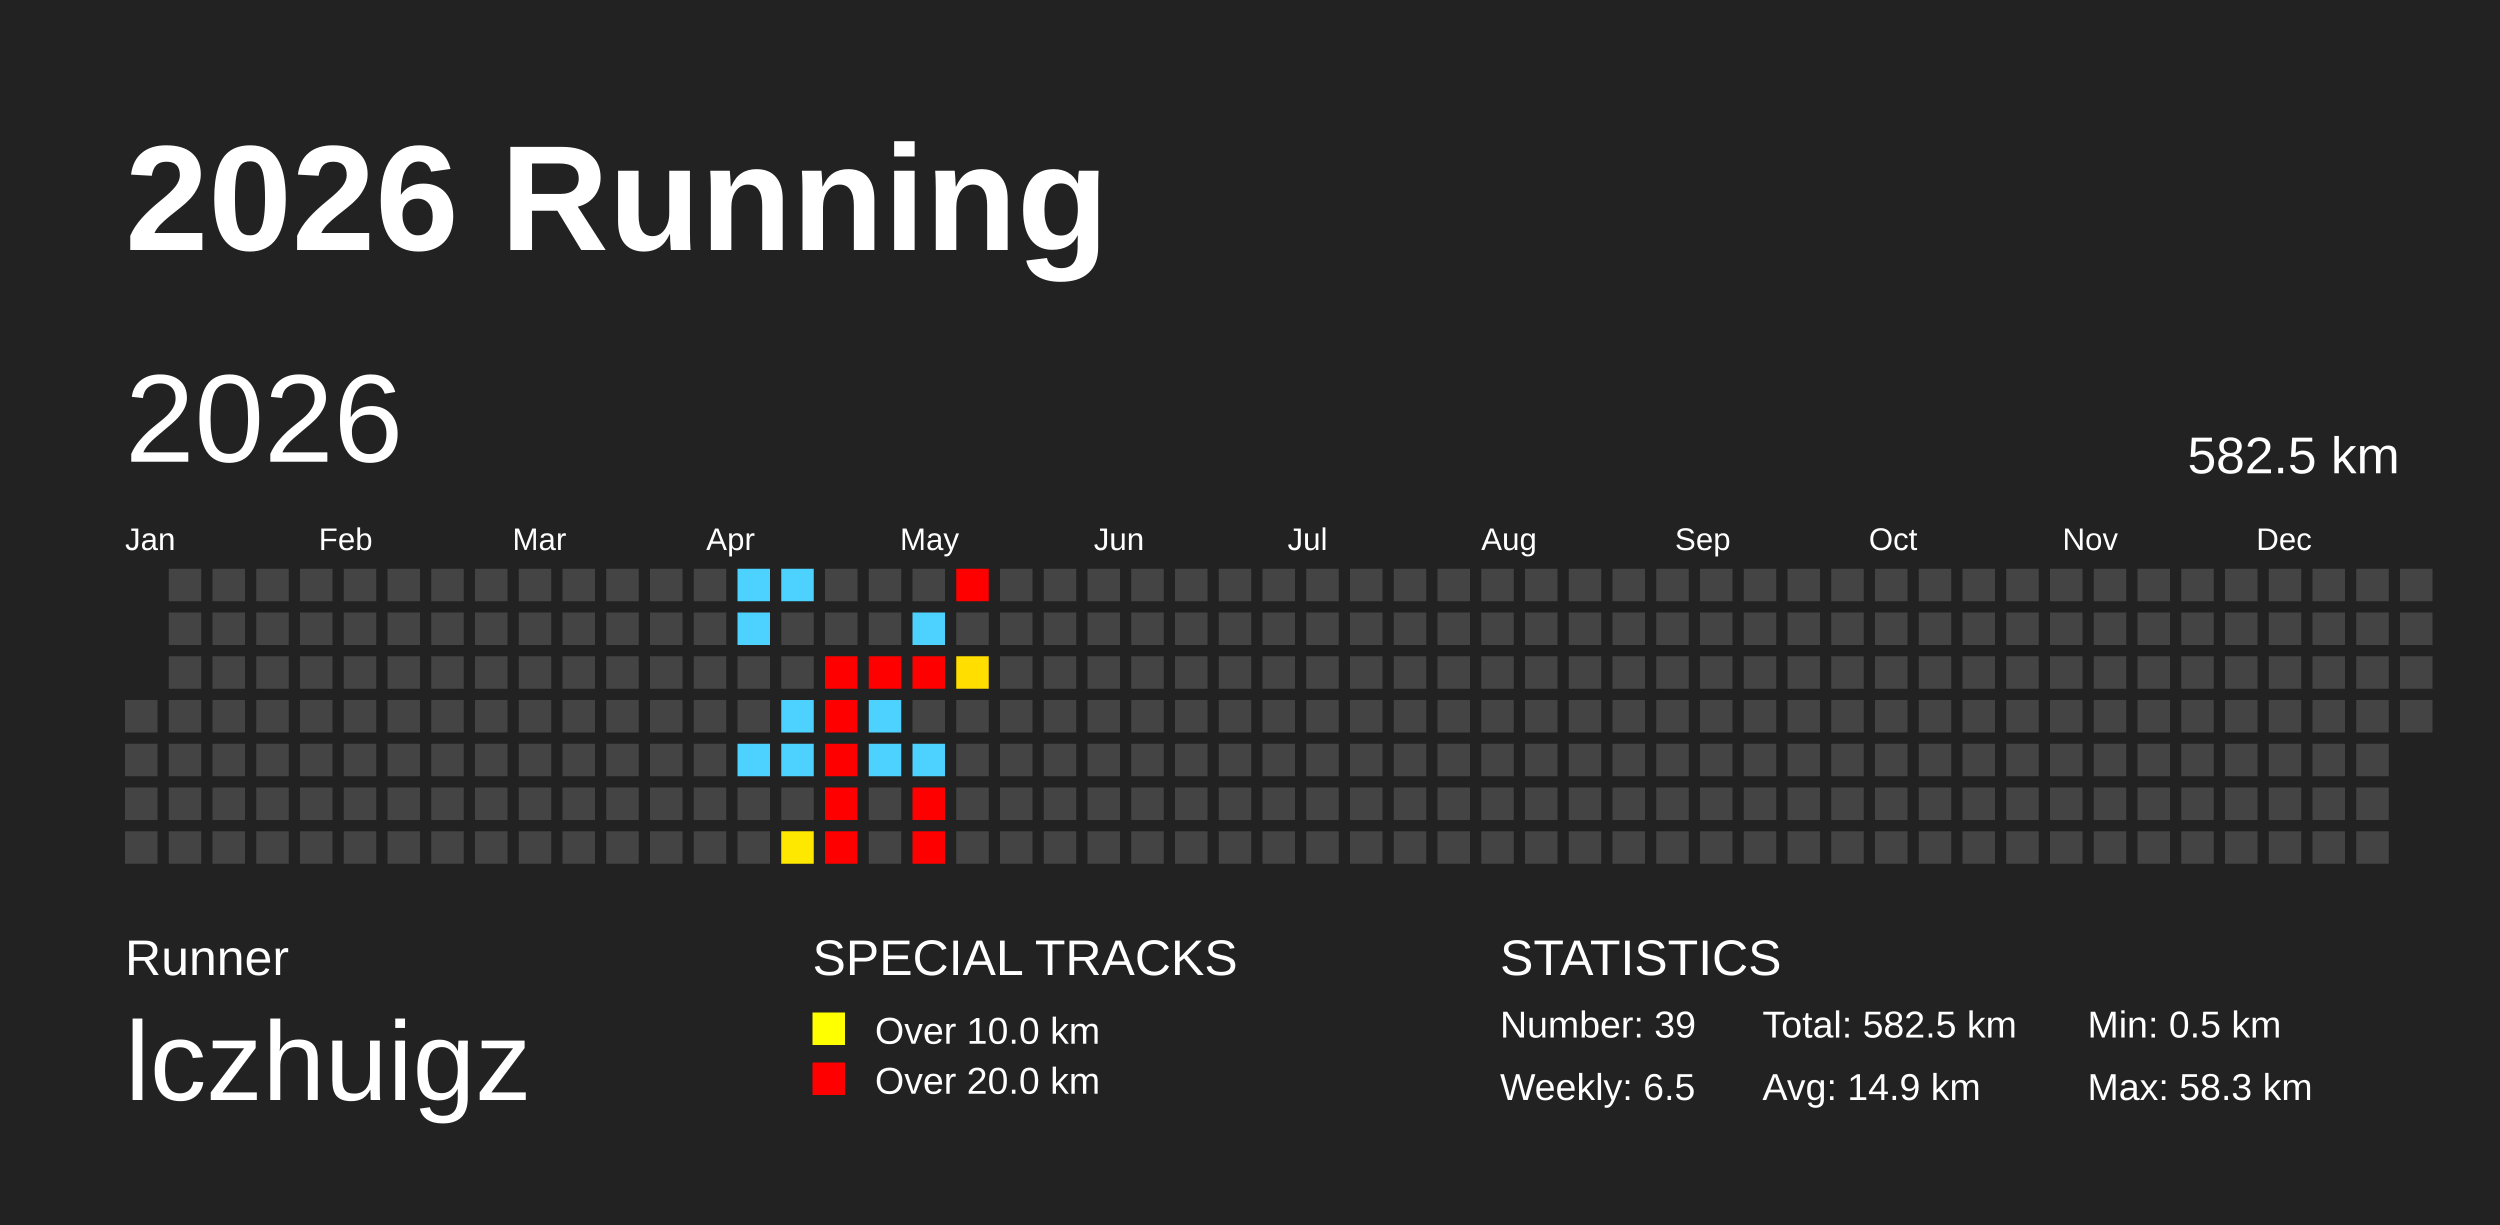
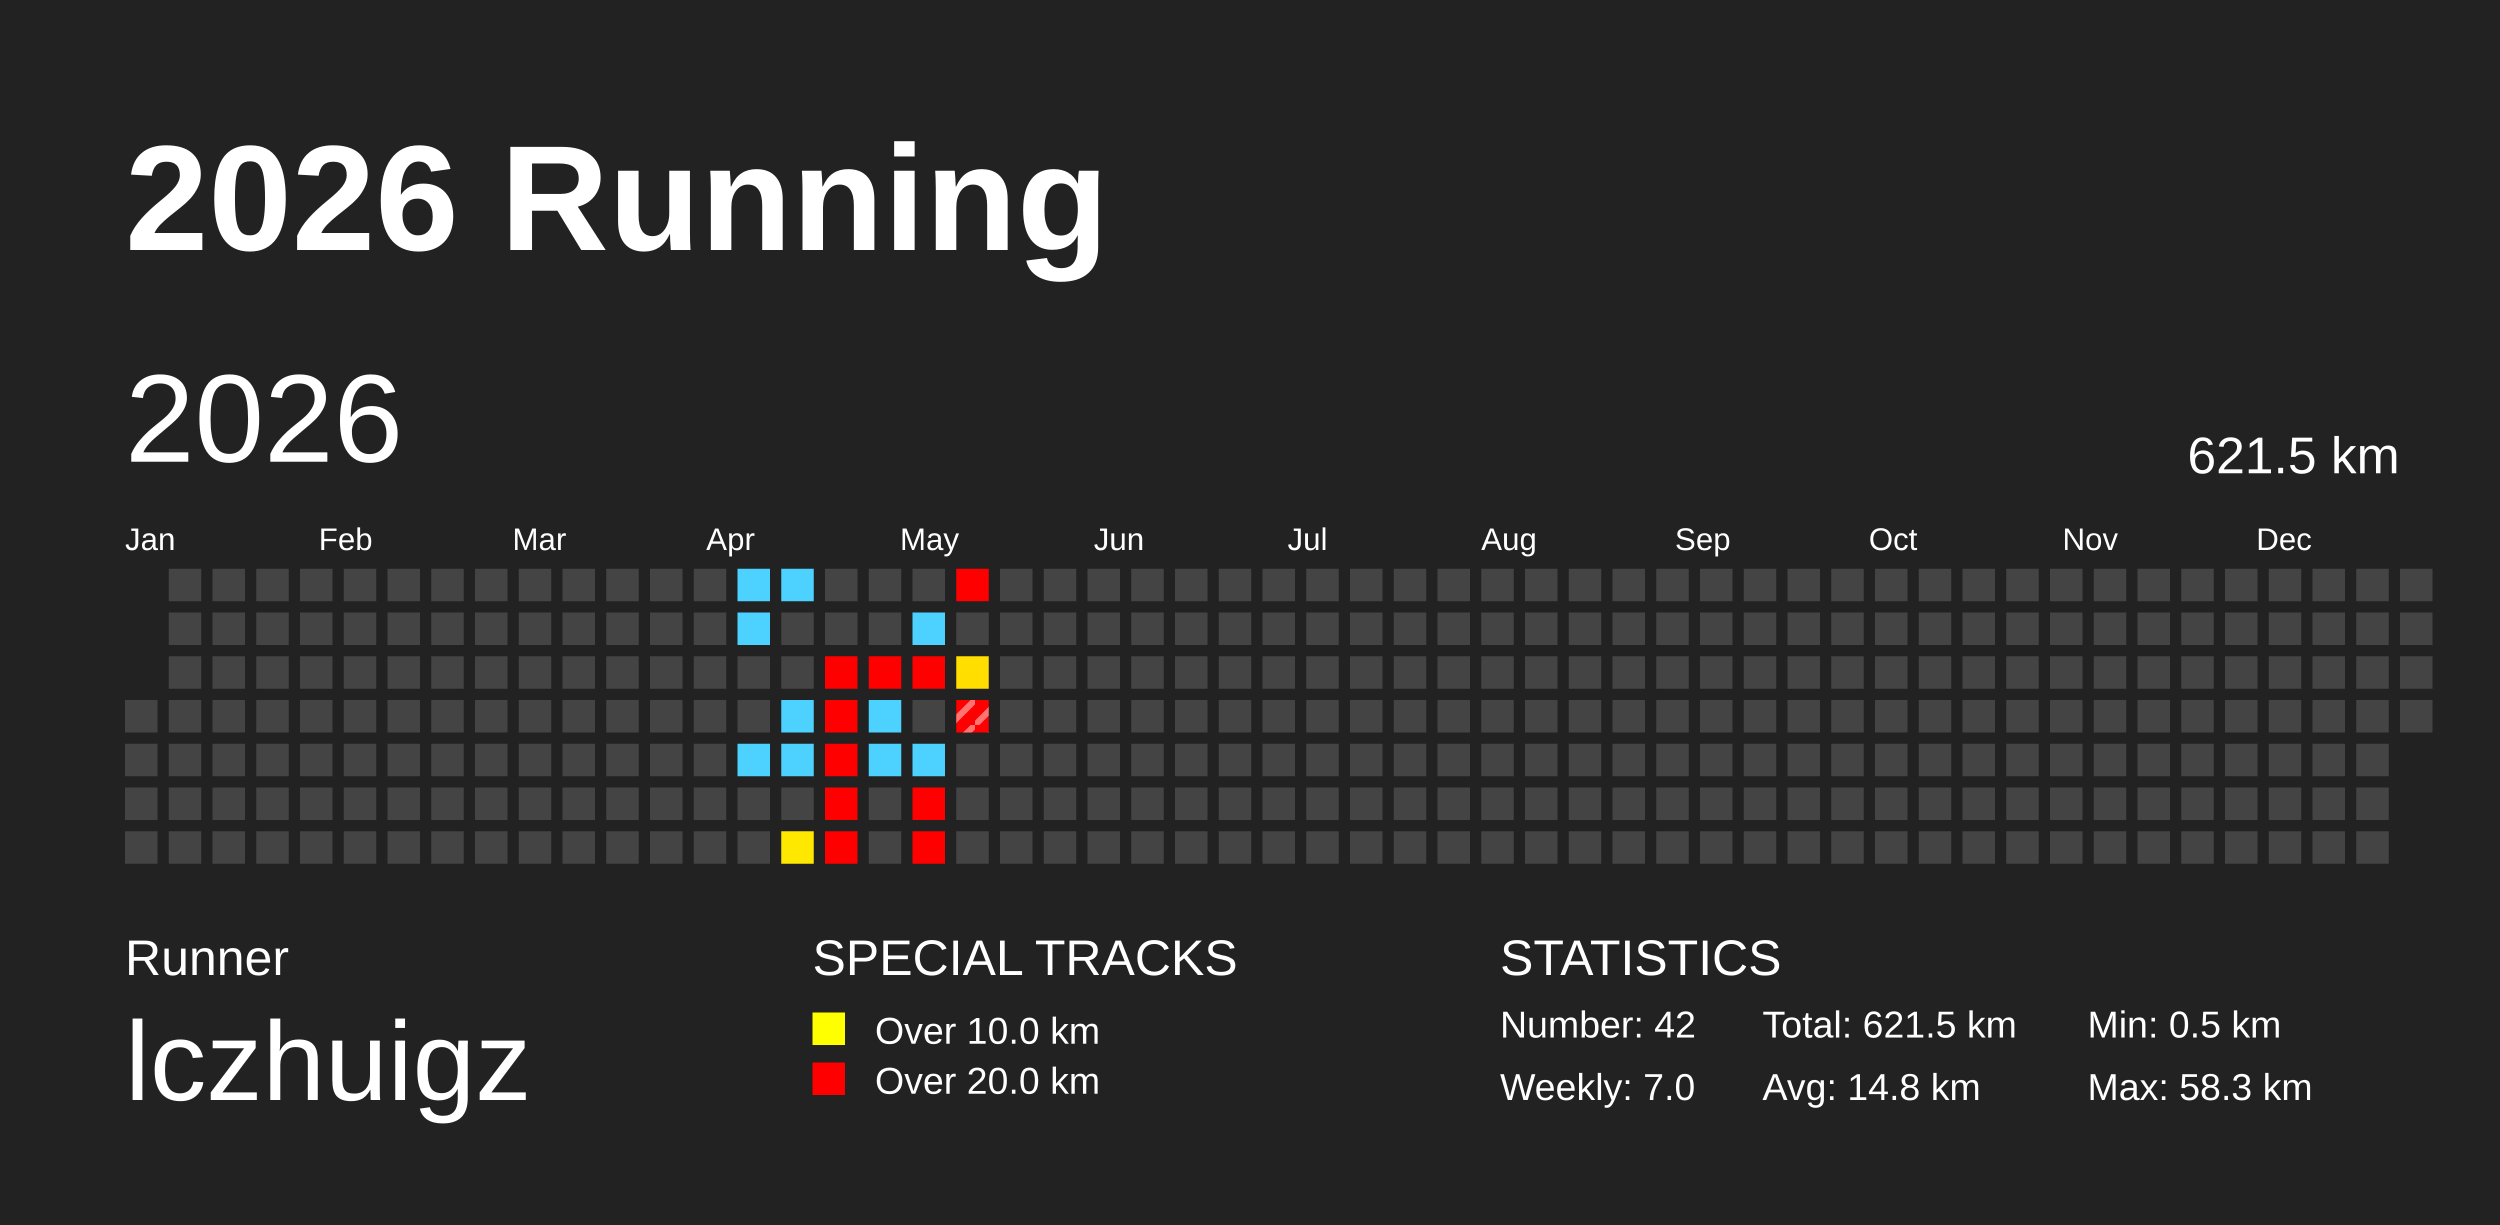
<svg xmlns="http://www.w3.org/2000/svg" baseProfile="full" height="98mm" version="1.1" viewBox="0,0,200,98" width="200mm">
  <defs>
    <pattern height="2" id="indoor-stripe" patternUnits="userSpaceOnUse" width="2">
      <line stroke="white" stroke-opacity="0.45" stroke-width="0.5" x1="0" x2="2" y1="2" y2="0" />
    </pattern>
  </defs>
  <rect fill="#222222" height="98" width="200" x="0" y="0" />
  <text fill="#FFFFFF" style="font-size:12px; font-family:Arial; font-weight:bold;" x="10" y="20">2026 Running</text>
  <text fill="#FFFFFF" style="font-size:4px; font-family:Arial" x="10" y="78">Runner</text>
  <text fill="#FFFFFF" style="font-size:9px; font-family:Arial" x="10" y="88">lczhuigz</text>
  <text fill="#FFFFFF" style="font-size:4px; font-family:Arial" x="65" y="78">SPECIAL TRACKS</text>
  <rect fill="yellow" height="2.6" width="2.6" x="65" y="81" />
  <text fill="#FFFFFF" style="font-size:3px; font-family:Arial" x="70" y="83.5">Over 10.0 km</text>
  <rect fill="red" height="2.6" width="2.6" x="65" y="85" />
  <text fill="#FFFFFF" style="font-size:3px; font-family:Arial" x="70" y="87.5">Over 20.0 km</text>
  <text fill="#FFFFFF" style="font-size:4px; font-family:Arial" x="120" y="78">STATISTICS</text>
-   <text fill="#FFFFFF" style="font-size:3px; font-family:Arial" x="120" y="83">Number: 39</text>
-   <text fill="#FFFFFF" style="font-size:3px; font-family:Arial" x="120" y="88">Weekly: 6.5</text>
-   <text fill="#FFFFFF" style="font-size:3px; font-family:Arial" x="141" y="83">Total: 582.5 km</text>
-   <text fill="#FFFFFF" style="font-size:3px; font-family:Arial" x="141" y="88">Avg: 14.9 km</text>
+   <text fill="#FFFFFF" style="font-size:3px; font-family:Arial" x="120" y="83">Number: 42</text>
+   <text fill="#FFFFFF" style="font-size:3px; font-family:Arial" x="120" y="88">Weekly: 7.0</text>
+   <text fill="#FFFFFF" style="font-size:3px; font-family:Arial" x="141" y="83">Total: 621.5 km</text>
+   <text fill="#FFFFFF" style="font-size:3px; font-family:Arial" x="141" y="88">Avg: 14.8 km</text>
  <text fill="#FFFFFF" style="font-size:3px; font-family:Arial" x="167" y="83">Min: 0.5 km</text>
  <text fill="#FFFFFF" style="font-size:3px; font-family:Arial" x="167" y="88">Max: 58.3 km</text>
  <text dominant-baseline="hanging" fill="#FFFFFF" style="font-size:10.0px; font-family:Arial;" x="10" y="30">2026</text>
-   <text dominant-baseline="hanging" fill="#FFFFFF" style="font-size:4.125px; font-family:Arial;" x="175" y="35">582.5 km</text>
+   <text dominant-baseline="hanging" fill="#FFFFFF" style="font-size:4.125px; font-family:Arial;" x="175" y="35">621.5 km</text>
  <text fill="#FFFFFF" style="font-size:2.5px; font-family:Arial" x="10.0" y="44">Jan</text>
  <text fill="#FFFFFF" style="font-size:2.5px; font-family:Arial" x="25.5" y="44">Feb</text>
  <text fill="#FFFFFF" style="font-size:2.5px; font-family:Arial" x="41.0" y="44">Mar</text>
  <text fill="#FFFFFF" style="font-size:2.5px; font-family:Arial" x="56.5" y="44">Apr</text>
  <text fill="#FFFFFF" style="font-size:2.5px; font-family:Arial" x="72.0" y="44">May</text>
  <text fill="#FFFFFF" style="font-size:2.5px; font-family:Arial" x="87.5" y="44">Jun</text>
  <text fill="#FFFFFF" style="font-size:2.5px; font-family:Arial" x="103.0" y="44">Jul</text>
  <text fill="#FFFFFF" style="font-size:2.5px; font-family:Arial" x="118.5" y="44">Aug</text>
  <text fill="#FFFFFF" style="font-size:2.5px; font-family:Arial" x="134.0" y="44">Sep</text>
  <text fill="#FFFFFF" style="font-size:2.5px; font-family:Arial" x="149.5" y="44">Oct</text>
  <text fill="#FFFFFF" style="font-size:2.5px; font-family:Arial" x="165.0" y="44">Nov</text>
  <text fill="#FFFFFF" style="font-size:2.5px; font-family:Arial" x="180.5" y="44">Dec</text>
  <rect fill="#444444" height="2.6" width="2.6" x="10.0" y="56.0" />
  <rect fill="#444444" height="2.6" width="2.6" x="10.0" y="59.5" />
  <rect fill="#444444" height="2.6" width="2.6" x="10.0" y="63.0" />
  <rect fill="#444444" height="2.6" width="2.6" x="10.0" y="66.5" />
  <rect fill="#444444" height="2.6" width="2.6" x="13.5" y="45.5" />
  <rect fill="#444444" height="2.6" width="2.6" x="13.5" y="49.0" />
  <rect fill="#444444" height="2.6" width="2.6" x="13.5" y="52.5" />
  <rect fill="#444444" height="2.6" width="2.6" x="13.5" y="56.0" />
  <rect fill="#444444" height="2.6" width="2.6" x="13.5" y="59.5" />
  <rect fill="#444444" height="2.6" width="2.6" x="13.5" y="63.0" />
  <rect fill="#444444" height="2.6" width="2.6" x="13.5" y="66.5" />
  <rect fill="#444444" height="2.6" width="2.6" x="17.0" y="45.5" />
  <rect fill="#444444" height="2.6" width="2.6" x="17.0" y="49.0" />
  <rect fill="#444444" height="2.6" width="2.6" x="17.0" y="52.5" />
  <rect fill="#444444" height="2.6" width="2.6" x="17.0" y="56.0" />
  <rect fill="#444444" height="2.6" width="2.6" x="17.0" y="59.5" />
  <rect fill="#444444" height="2.6" width="2.6" x="17.0" y="63.0" />
  <rect fill="#444444" height="2.6" width="2.6" x="17.0" y="66.5" />
  <rect fill="#444444" height="2.6" width="2.6" x="20.5" y="45.5" />
  <rect fill="#444444" height="2.6" width="2.6" x="20.5" y="49.0" />
  <rect fill="#444444" height="2.6" width="2.6" x="20.5" y="52.5" />
  <rect fill="#444444" height="2.6" width="2.6" x="20.5" y="56.0" />
  <rect fill="#444444" height="2.6" width="2.6" x="20.5" y="59.5" />
  <rect fill="#444444" height="2.6" width="2.6" x="20.5" y="63.0" />
  <rect fill="#444444" height="2.6" width="2.6" x="20.5" y="66.5" />
  <rect fill="#444444" height="2.6" width="2.6" x="24.0" y="45.5" />
  <rect fill="#444444" height="2.6" width="2.6" x="24.0" y="49.0" />
  <rect fill="#444444" height="2.6" width="2.6" x="24.0" y="52.5" />
  <rect fill="#444444" height="2.6" width="2.6" x="24.0" y="56.0" />
  <rect fill="#444444" height="2.6" width="2.6" x="24.0" y="59.5" />
  <rect fill="#444444" height="2.6" width="2.6" x="24.0" y="63.0" />
  <rect fill="#444444" height="2.6" width="2.6" x="24.0" y="66.5" />
  <rect fill="#444444" height="2.6" width="2.6" x="27.5" y="45.5" />
  <rect fill="#444444" height="2.6" width="2.6" x="27.5" y="49.0" />
  <rect fill="#444444" height="2.6" width="2.6" x="27.5" y="52.5" />
  <rect fill="#444444" height="2.6" width="2.6" x="27.5" y="56.0" />
  <rect fill="#444444" height="2.6" width="2.6" x="27.5" y="59.5" />
  <rect fill="#444444" height="2.6" width="2.6" x="27.5" y="63.0" />
  <rect fill="#444444" height="2.6" width="2.6" x="27.5" y="66.5" />
  <rect fill="#444444" height="2.6" width="2.6" x="31.0" y="45.5" />
  <rect fill="#444444" height="2.6" width="2.6" x="31.0" y="49.0" />
  <rect fill="#444444" height="2.6" width="2.6" x="31.0" y="52.5" />
  <rect fill="#444444" height="2.6" width="2.6" x="31.0" y="56.0" />
  <rect fill="#444444" height="2.6" width="2.6" x="31.0" y="59.5" />
  <rect fill="#444444" height="2.6" width="2.6" x="31.0" y="63.0" />
  <rect fill="#444444" height="2.6" width="2.6" x="31.0" y="66.5" />
  <rect fill="#444444" height="2.6" width="2.6" x="34.5" y="45.5" />
  <rect fill="#444444" height="2.6" width="2.6" x="34.5" y="49.0" />
  <rect fill="#444444" height="2.6" width="2.6" x="34.5" y="52.5" />
  <rect fill="#444444" height="2.6" width="2.6" x="34.5" y="56.0" />
  <rect fill="#444444" height="2.6" width="2.6" x="34.5" y="59.5" />
  <rect fill="#444444" height="2.6" width="2.6" x="34.5" y="63.0" />
  <rect fill="#444444" height="2.6" width="2.6" x="34.5" y="66.5" />
  <rect fill="#444444" height="2.6" width="2.6" x="38.0" y="45.5" />
  <rect fill="#444444" height="2.6" width="2.6" x="38.0" y="49.0" />
  <rect fill="#444444" height="2.6" width="2.6" x="38.0" y="52.5" />
  <rect fill="#444444" height="2.6" width="2.6" x="38.0" y="56.0" />
  <rect fill="#444444" height="2.6" width="2.6" x="38.0" y="59.5" />
  <rect fill="#444444" height="2.6" width="2.6" x="38.0" y="63.0" />
  <rect fill="#444444" height="2.6" width="2.6" x="38.0" y="66.5" />
  <rect fill="#444444" height="2.6" width="2.6" x="41.5" y="45.5" />
  <rect fill="#444444" height="2.6" width="2.6" x="41.5" y="49.0" />
  <rect fill="#444444" height="2.6" width="2.6" x="41.5" y="52.5" />
  <rect fill="#444444" height="2.6" width="2.6" x="41.5" y="56.0" />
  <rect fill="#444444" height="2.6" width="2.6" x="41.5" y="59.5" />
  <rect fill="#444444" height="2.6" width="2.6" x="41.5" y="63.0" />
  <rect fill="#444444" height="2.6" width="2.6" x="41.5" y="66.5" />
  <rect fill="#444444" height="2.6" width="2.6" x="45.0" y="45.5" />
  <rect fill="#444444" height="2.6" width="2.6" x="45.0" y="49.0" />
  <rect fill="#444444" height="2.6" width="2.6" x="45.0" y="52.5" />
  <rect fill="#444444" height="2.6" width="2.6" x="45.0" y="56.0" />
  <rect fill="#444444" height="2.6" width="2.6" x="45.0" y="59.5" />
  <rect fill="#444444" height="2.6" width="2.6" x="45.0" y="63.0" />
  <rect fill="#444444" height="2.6" width="2.6" x="45.0" y="66.5" />
  <rect fill="#444444" height="2.6" width="2.6" x="48.5" y="45.5" />
  <rect fill="#444444" height="2.6" width="2.6" x="48.5" y="49.0" />
  <rect fill="#444444" height="2.6" width="2.6" x="48.5" y="52.5" />
  <rect fill="#444444" height="2.6" width="2.6" x="48.5" y="56.0" />
  <rect fill="#444444" height="2.6" width="2.6" x="48.5" y="59.5" />
  <rect fill="#444444" height="2.6" width="2.6" x="48.5" y="63.0" />
  <rect fill="#444444" height="2.6" width="2.6" x="48.5" y="66.5" />
  <rect fill="#444444" height="2.6" width="2.6" x="52.0" y="45.5" />
  <rect fill="#444444" height="2.6" width="2.6" x="52.0" y="49.0" />
  <rect fill="#444444" height="2.6" width="2.6" x="52.0" y="52.5" />
  <rect fill="#444444" height="2.6" width="2.6" x="52.0" y="56.0" />
  <rect fill="#444444" height="2.6" width="2.6" x="52.0" y="59.5" />
  <rect fill="#444444" height="2.6" width="2.6" x="52.0" y="63.0" />
  <rect fill="#444444" height="2.6" width="2.6" x="52.0" y="66.5" />
  <rect fill="#444444" height="2.6" width="2.6" x="55.5" y="45.5" />
  <rect fill="#444444" height="2.6" width="2.6" x="55.5" y="49.0" />
  <rect fill="#444444" height="2.6" width="2.6" x="55.5" y="52.5" />
  <rect fill="#444444" height="2.6" width="2.6" x="55.5" y="56.0" />
  <rect fill="#444444" height="2.6" width="2.6" x="55.5" y="59.5" />
  <rect fill="#444444" height="2.6" width="2.6" x="55.5" y="63.0" />
  <rect fill="#444444" height="2.6" width="2.6" x="55.5" y="66.5" />
  <rect fill="#4dd2ff" height="2.6" width="2.6" x="59.0" y="45.5" />
  <rect fill="#4dd2ff" height="2.6" width="2.6" x="59.0" y="49.0" />
  <rect fill="#444444" height="2.6" width="2.6" x="59.0" y="52.5" />
  <rect fill="#444444" height="2.6" width="2.6" x="59.0" y="56.0" />
  <rect fill="#4dd2ff" height="2.6" width="2.6" x="59.0" y="59.5" />
  <rect fill="#444444" height="2.6" width="2.6" x="59.0" y="63.0" />
  <rect fill="#444444" height="2.6" width="2.6" x="59.0" y="66.5" />
  <rect fill="#4dd2ff" height="2.6" width="2.6" x="62.5" y="45.5" />
  <rect fill="#444444" height="2.6" width="2.6" x="62.5" y="49.0" />
  <rect fill="#444444" height="2.6" width="2.6" x="62.5" y="52.5" />
  <rect fill="#4dd2ff" height="2.6" width="2.6" x="62.5" y="56.0" />
  <rect fill="#4dd2ff" height="2.6" width="2.6" x="62.5" y="59.5" />
  <rect fill="#444444" height="2.6" width="2.6" x="62.5" y="63.0" />
  <rect fill="#ffe800" height="2.6" width="2.6" x="62.5" y="66.5" />
  <rect fill="#444444" height="2.6" width="2.6" x="66.0" y="45.5" />
  <rect fill="#444444" height="2.6" width="2.6" x="66.0" y="49.0" />
  <rect fill="red" height="2.6" width="2.6" x="66.0" y="52.5" />
  <rect fill="red" height="2.6" width="2.6" x="66.0" y="56.0" />
  <rect fill="red" height="2.6" width="2.6" x="66.0" y="59.5" />
  <rect fill="red" height="2.6" width="2.6" x="66.0" y="63.0" />
  <rect fill="red" height="2.6" width="2.6" x="66.0" y="66.5" />
  <rect fill="#444444" height="2.6" width="2.6" x="69.5" y="45.5" />
  <rect fill="#444444" height="2.6" width="2.6" x="69.5" y="49.0" />
  <rect fill="red" height="2.6" width="2.6" x="69.5" y="52.5" />
  <rect fill="#4dd2ff" height="2.6" width="2.6" x="69.5" y="56.0" />
  <rect fill="#4dd2ff" height="2.6" width="2.6" x="69.5" y="59.5" />
  <rect fill="#444444" height="2.6" width="2.6" x="69.5" y="63.0" />
  <rect fill="#444444" height="2.6" width="2.6" x="69.5" y="66.5" />
  <rect fill="#444444" height="2.6" width="2.6" x="73.0" y="45.5" />
  <rect fill="#4dd2ff" height="2.6" width="2.6" x="73.0" y="49.0" />
  <rect fill="red" height="2.6" width="2.6" x="73.0" y="52.5" />
  <rect fill="#444444" height="2.6" width="2.6" x="73.0" y="56.0" />
  <rect fill="#4dd2ff" height="2.6" width="2.6" x="73.0" y="59.5" />
  <rect fill="red" height="2.6" width="2.6" x="73.0" y="63.0" />
  <rect fill="red" height="2.6" width="2.6" x="73.0" y="66.5" />
  <rect fill="red" height="2.6" width="2.6" x="76.5" y="45.5" />
  <rect fill="#444444" height="2.6" width="2.6" x="76.5" y="49.0" />
  <rect fill="#ffde00" height="2.6" width="2.6" x="76.5" y="52.5" />
-   <rect fill="#444444" height="2.6" width="2.6" x="76.5" y="56.0" />
+   <rect fill="red" height="2.6" width="2.6" x="76.5" y="56.0" />
+   <rect fill="url(#indoor-stripe)" height="2.6" style="pointer-events: none;" width="2.6" x="76.5" y="56.0" />
  <rect fill="#444444" height="2.6" width="2.6" x="76.5" y="59.5" />
  <rect fill="#444444" height="2.6" width="2.6" x="76.5" y="63.0" />
  <rect fill="#444444" height="2.6" width="2.6" x="76.5" y="66.5" />
  <rect fill="#444444" height="2.6" width="2.6" x="80.0" y="45.5" />
  <rect fill="#444444" height="2.6" width="2.6" x="80.0" y="49.0" />
  <rect fill="#444444" height="2.6" width="2.6" x="80.0" y="52.5" />
  <rect fill="#444444" height="2.6" width="2.6" x="80.0" y="56.0" />
  <rect fill="#444444" height="2.6" width="2.6" x="80.0" y="59.5" />
  <rect fill="#444444" height="2.6" width="2.6" x="80.0" y="63.0" />
  <rect fill="#444444" height="2.6" width="2.6" x="80.0" y="66.5" />
  <rect fill="#444444" height="2.6" width="2.6" x="83.5" y="45.5" />
  <rect fill="#444444" height="2.6" width="2.6" x="83.5" y="49.0" />
  <rect fill="#444444" height="2.6" width="2.6" x="83.5" y="52.5" />
  <rect fill="#444444" height="2.6" width="2.6" x="83.5" y="56.0" />
  <rect fill="#444444" height="2.6" width="2.6" x="83.5" y="59.5" />
  <rect fill="#444444" height="2.6" width="2.6" x="83.5" y="63.0" />
  <rect fill="#444444" height="2.6" width="2.6" x="83.5" y="66.5" />
  <rect fill="#444444" height="2.6" width="2.6" x="87.0" y="45.5" />
  <rect fill="#444444" height="2.6" width="2.6" x="87.0" y="49.0" />
  <rect fill="#444444" height="2.6" width="2.6" x="87.0" y="52.5" />
  <rect fill="#444444" height="2.6" width="2.6" x="87.0" y="56.0" />
  <rect fill="#444444" height="2.6" width="2.6" x="87.0" y="59.5" />
  <rect fill="#444444" height="2.6" width="2.6" x="87.0" y="63.0" />
  <rect fill="#444444" height="2.6" width="2.6" x="87.0" y="66.5" />
  <rect fill="#444444" height="2.6" width="2.6" x="90.5" y="45.5" />
  <rect fill="#444444" height="2.6" width="2.6" x="90.5" y="49.0" />
  <rect fill="#444444" height="2.6" width="2.6" x="90.5" y="52.5" />
  <rect fill="#444444" height="2.6" width="2.6" x="90.5" y="56.0" />
  <rect fill="#444444" height="2.6" width="2.6" x="90.5" y="59.5" />
  <rect fill="#444444" height="2.6" width="2.6" x="90.5" y="63.0" />
  <rect fill="#444444" height="2.6" width="2.6" x="90.5" y="66.5" />
  <rect fill="#444444" height="2.6" width="2.6" x="94.0" y="45.5" />
  <rect fill="#444444" height="2.6" width="2.6" x="94.0" y="49.0" />
  <rect fill="#444444" height="2.6" width="2.6" x="94.0" y="52.5" />
  <rect fill="#444444" height="2.6" width="2.6" x="94.0" y="56.0" />
  <rect fill="#444444" height="2.6" width="2.6" x="94.0" y="59.5" />
  <rect fill="#444444" height="2.6" width="2.6" x="94.0" y="63.0" />
  <rect fill="#444444" height="2.6" width="2.6" x="94.0" y="66.5" />
  <rect fill="#444444" height="2.6" width="2.6" x="97.5" y="45.5" />
  <rect fill="#444444" height="2.6" width="2.6" x="97.5" y="49.0" />
  <rect fill="#444444" height="2.6" width="2.6" x="97.5" y="52.5" />
  <rect fill="#444444" height="2.6" width="2.6" x="97.5" y="56.0" />
  <rect fill="#444444" height="2.6" width="2.6" x="97.5" y="59.5" />
  <rect fill="#444444" height="2.6" width="2.6" x="97.5" y="63.0" />
  <rect fill="#444444" height="2.6" width="2.6" x="97.5" y="66.5" />
  <rect fill="#444444" height="2.6" width="2.6" x="101.0" y="45.5" />
  <rect fill="#444444" height="2.6" width="2.6" x="101.0" y="49.0" />
  <rect fill="#444444" height="2.6" width="2.6" x="101.0" y="52.5" />
  <rect fill="#444444" height="2.6" width="2.6" x="101.0" y="56.0" />
  <rect fill="#444444" height="2.6" width="2.6" x="101.0" y="59.5" />
  <rect fill="#444444" height="2.6" width="2.6" x="101.0" y="63.0" />
  <rect fill="#444444" height="2.6" width="2.6" x="101.0" y="66.5" />
  <rect fill="#444444" height="2.6" width="2.6" x="104.5" y="45.5" />
  <rect fill="#444444" height="2.6" width="2.6" x="104.5" y="49.0" />
  <rect fill="#444444" height="2.6" width="2.6" x="104.5" y="52.5" />
  <rect fill="#444444" height="2.6" width="2.6" x="104.5" y="56.0" />
  <rect fill="#444444" height="2.6" width="2.6" x="104.5" y="59.5" />
  <rect fill="#444444" height="2.6" width="2.6" x="104.5" y="63.0" />
  <rect fill="#444444" height="2.6" width="2.6" x="104.5" y="66.5" />
  <rect fill="#444444" height="2.6" width="2.6" x="108.0" y="45.5" />
  <rect fill="#444444" height="2.6" width="2.6" x="108.0" y="49.0" />
  <rect fill="#444444" height="2.6" width="2.6" x="108.0" y="52.5" />
  <rect fill="#444444" height="2.6" width="2.6" x="108.0" y="56.0" />
  <rect fill="#444444" height="2.6" width="2.6" x="108.0" y="59.5" />
  <rect fill="#444444" height="2.6" width="2.6" x="108.0" y="63.0" />
  <rect fill="#444444" height="2.6" width="2.6" x="108.0" y="66.5" />
  <rect fill="#444444" height="2.6" width="2.6" x="111.5" y="45.5" />
  <rect fill="#444444" height="2.6" width="2.6" x="111.5" y="49.0" />
  <rect fill="#444444" height="2.6" width="2.6" x="111.5" y="52.5" />
  <rect fill="#444444" height="2.6" width="2.6" x="111.5" y="56.0" />
  <rect fill="#444444" height="2.6" width="2.6" x="111.5" y="59.5" />
  <rect fill="#444444" height="2.6" width="2.6" x="111.5" y="63.0" />
  <rect fill="#444444" height="2.6" width="2.6" x="111.5" y="66.5" />
  <rect fill="#444444" height="2.6" width="2.6" x="115.0" y="45.5" />
  <rect fill="#444444" height="2.6" width="2.6" x="115.0" y="49.0" />
  <rect fill="#444444" height="2.6" width="2.6" x="115.0" y="52.5" />
  <rect fill="#444444" height="2.6" width="2.6" x="115.0" y="56.0" />
  <rect fill="#444444" height="2.6" width="2.6" x="115.0" y="59.5" />
  <rect fill="#444444" height="2.6" width="2.6" x="115.0" y="63.0" />
  <rect fill="#444444" height="2.6" width="2.6" x="115.0" y="66.5" />
  <rect fill="#444444" height="2.6" width="2.6" x="118.5" y="45.5" />
  <rect fill="#444444" height="2.6" width="2.6" x="118.5" y="49.0" />
  <rect fill="#444444" height="2.6" width="2.6" x="118.5" y="52.5" />
  <rect fill="#444444" height="2.6" width="2.6" x="118.5" y="56.0" />
  <rect fill="#444444" height="2.6" width="2.6" x="118.5" y="59.5" />
  <rect fill="#444444" height="2.6" width="2.6" x="118.5" y="63.0" />
  <rect fill="#444444" height="2.6" width="2.6" x="118.5" y="66.5" />
  <rect fill="#444444" height="2.6" width="2.6" x="122.0" y="45.5" />
  <rect fill="#444444" height="2.6" width="2.6" x="122.0" y="49.0" />
  <rect fill="#444444" height="2.6" width="2.6" x="122.0" y="52.5" />
  <rect fill="#444444" height="2.6" width="2.6" x="122.0" y="56.0" />
  <rect fill="#444444" height="2.6" width="2.6" x="122.0" y="59.5" />
  <rect fill="#444444" height="2.6" width="2.6" x="122.0" y="63.0" />
  <rect fill="#444444" height="2.6" width="2.6" x="122.0" y="66.5" />
  <rect fill="#444444" height="2.6" width="2.6" x="125.5" y="45.5" />
  <rect fill="#444444" height="2.6" width="2.6" x="125.5" y="49.0" />
  <rect fill="#444444" height="2.6" width="2.6" x="125.5" y="52.5" />
  <rect fill="#444444" height="2.6" width="2.6" x="125.5" y="56.0" />
  <rect fill="#444444" height="2.6" width="2.6" x="125.5" y="59.5" />
  <rect fill="#444444" height="2.6" width="2.6" x="125.5" y="63.0" />
  <rect fill="#444444" height="2.6" width="2.6" x="125.5" y="66.5" />
  <rect fill="#444444" height="2.6" width="2.6" x="129.0" y="45.5" />
  <rect fill="#444444" height="2.6" width="2.6" x="129.0" y="49.0" />
  <rect fill="#444444" height="2.6" width="2.6" x="129.0" y="52.5" />
  <rect fill="#444444" height="2.6" width="2.6" x="129.0" y="56.0" />
  <rect fill="#444444" height="2.6" width="2.6" x="129.0" y="59.5" />
  <rect fill="#444444" height="2.6" width="2.6" x="129.0" y="63.0" />
  <rect fill="#444444" height="2.6" width="2.6" x="129.0" y="66.5" />
  <rect fill="#444444" height="2.6" width="2.6" x="132.5" y="45.5" />
  <rect fill="#444444" height="2.6" width="2.6" x="132.5" y="49.0" />
  <rect fill="#444444" height="2.6" width="2.6" x="132.5" y="52.5" />
  <rect fill="#444444" height="2.6" width="2.6" x="132.5" y="56.0" />
  <rect fill="#444444" height="2.6" width="2.6" x="132.5" y="59.5" />
  <rect fill="#444444" height="2.6" width="2.6" x="132.5" y="63.0" />
  <rect fill="#444444" height="2.6" width="2.6" x="132.5" y="66.5" />
  <rect fill="#444444" height="2.6" width="2.6" x="136.0" y="45.5" />
  <rect fill="#444444" height="2.6" width="2.6" x="136.0" y="49.0" />
  <rect fill="#444444" height="2.6" width="2.6" x="136.0" y="52.5" />
  <rect fill="#444444" height="2.6" width="2.6" x="136.0" y="56.0" />
  <rect fill="#444444" height="2.6" width="2.6" x="136.0" y="59.5" />
  <rect fill="#444444" height="2.6" width="2.6" x="136.0" y="63.0" />
  <rect fill="#444444" height="2.6" width="2.6" x="136.0" y="66.5" />
  <rect fill="#444444" height="2.6" width="2.6" x="139.5" y="45.5" />
  <rect fill="#444444" height="2.6" width="2.6" x="139.5" y="49.0" />
  <rect fill="#444444" height="2.6" width="2.6" x="139.5" y="52.5" />
  <rect fill="#444444" height="2.6" width="2.6" x="139.5" y="56.0" />
  <rect fill="#444444" height="2.6" width="2.6" x="139.5" y="59.5" />
  <rect fill="#444444" height="2.6" width="2.6" x="139.5" y="63.0" />
  <rect fill="#444444" height="2.6" width="2.6" x="139.5" y="66.5" />
  <rect fill="#444444" height="2.6" width="2.6" x="143.0" y="45.5" />
  <rect fill="#444444" height="2.6" width="2.6" x="143.0" y="49.0" />
  <rect fill="#444444" height="2.6" width="2.6" x="143.0" y="52.5" />
  <rect fill="#444444" height="2.6" width="2.6" x="143.0" y="56.0" />
  <rect fill="#444444" height="2.6" width="2.6" x="143.0" y="59.5" />
  <rect fill="#444444" height="2.6" width="2.6" x="143.0" y="63.0" />
  <rect fill="#444444" height="2.6" width="2.6" x="143.0" y="66.5" />
  <rect fill="#444444" height="2.6" width="2.6" x="146.5" y="45.5" />
  <rect fill="#444444" height="2.6" width="2.6" x="146.5" y="49.0" />
  <rect fill="#444444" height="2.6" width="2.6" x="146.5" y="52.5" />
  <rect fill="#444444" height="2.6" width="2.6" x="146.5" y="56.0" />
  <rect fill="#444444" height="2.6" width="2.6" x="146.5" y="59.5" />
  <rect fill="#444444" height="2.6" width="2.6" x="146.5" y="63.0" />
  <rect fill="#444444" height="2.6" width="2.6" x="146.5" y="66.5" />
  <rect fill="#444444" height="2.6" width="2.6" x="150.0" y="45.5" />
  <rect fill="#444444" height="2.6" width="2.6" x="150.0" y="49.0" />
  <rect fill="#444444" height="2.6" width="2.6" x="150.0" y="52.5" />
  <rect fill="#444444" height="2.6" width="2.6" x="150.0" y="56.0" />
  <rect fill="#444444" height="2.6" width="2.6" x="150.0" y="59.5" />
  <rect fill="#444444" height="2.6" width="2.6" x="150.0" y="63.0" />
  <rect fill="#444444" height="2.6" width="2.6" x="150.0" y="66.5" />
  <rect fill="#444444" height="2.6" width="2.6" x="153.5" y="45.5" />
  <rect fill="#444444" height="2.6" width="2.6" x="153.5" y="49.0" />
  <rect fill="#444444" height="2.6" width="2.6" x="153.5" y="52.5" />
  <rect fill="#444444" height="2.6" width="2.6" x="153.5" y="56.0" />
  <rect fill="#444444" height="2.6" width="2.6" x="153.5" y="59.5" />
  <rect fill="#444444" height="2.6" width="2.6" x="153.5" y="63.0" />
  <rect fill="#444444" height="2.6" width="2.6" x="153.5" y="66.5" />
  <rect fill="#444444" height="2.6" width="2.6" x="157.0" y="45.5" />
  <rect fill="#444444" height="2.6" width="2.6" x="157.0" y="49.0" />
  <rect fill="#444444" height="2.6" width="2.6" x="157.0" y="52.5" />
  <rect fill="#444444" height="2.6" width="2.6" x="157.0" y="56.0" />
  <rect fill="#444444" height="2.6" width="2.6" x="157.0" y="59.5" />
  <rect fill="#444444" height="2.6" width="2.6" x="157.0" y="63.0" />
  <rect fill="#444444" height="2.6" width="2.6" x="157.0" y="66.5" />
  <rect fill="#444444" height="2.6" width="2.6" x="160.5" y="45.5" />
  <rect fill="#444444" height="2.6" width="2.6" x="160.5" y="49.0" />
  <rect fill="#444444" height="2.6" width="2.6" x="160.5" y="52.5" />
  <rect fill="#444444" height="2.6" width="2.6" x="160.5" y="56.0" />
  <rect fill="#444444" height="2.6" width="2.6" x="160.5" y="59.5" />
  <rect fill="#444444" height="2.6" width="2.6" x="160.5" y="63.0" />
  <rect fill="#444444" height="2.6" width="2.6" x="160.5" y="66.5" />
  <rect fill="#444444" height="2.6" width="2.6" x="164.0" y="45.5" />
  <rect fill="#444444" height="2.6" width="2.6" x="164.0" y="49.0" />
  <rect fill="#444444" height="2.6" width="2.6" x="164.0" y="52.5" />
  <rect fill="#444444" height="2.6" width="2.6" x="164.0" y="56.0" />
  <rect fill="#444444" height="2.6" width="2.6" x="164.0" y="59.5" />
  <rect fill="#444444" height="2.6" width="2.6" x="164.0" y="63.0" />
  <rect fill="#444444" height="2.6" width="2.6" x="164.0" y="66.5" />
  <rect fill="#444444" height="2.6" width="2.6" x="167.5" y="45.5" />
  <rect fill="#444444" height="2.6" width="2.6" x="167.5" y="49.0" />
  <rect fill="#444444" height="2.6" width="2.6" x="167.5" y="52.5" />
  <rect fill="#444444" height="2.6" width="2.6" x="167.5" y="56.0" />
  <rect fill="#444444" height="2.6" width="2.6" x="167.5" y="59.5" />
  <rect fill="#444444" height="2.6" width="2.6" x="167.5" y="63.0" />
  <rect fill="#444444" height="2.6" width="2.6" x="167.5" y="66.5" />
  <rect fill="#444444" height="2.6" width="2.6" x="171.0" y="45.5" />
  <rect fill="#444444" height="2.6" width="2.6" x="171.0" y="49.0" />
  <rect fill="#444444" height="2.6" width="2.6" x="171.0" y="52.5" />
  <rect fill="#444444" height="2.6" width="2.6" x="171.0" y="56.0" />
  <rect fill="#444444" height="2.6" width="2.6" x="171.0" y="59.5" />
  <rect fill="#444444" height="2.6" width="2.6" x="171.0" y="63.0" />
  <rect fill="#444444" height="2.6" width="2.6" x="171.0" y="66.5" />
  <rect fill="#444444" height="2.6" width="2.6" x="174.5" y="45.5" />
  <rect fill="#444444" height="2.6" width="2.6" x="174.5" y="49.0" />
  <rect fill="#444444" height="2.6" width="2.6" x="174.5" y="52.5" />
  <rect fill="#444444" height="2.6" width="2.6" x="174.5" y="56.0" />
  <rect fill="#444444" height="2.6" width="2.6" x="174.5" y="59.5" />
  <rect fill="#444444" height="2.6" width="2.6" x="174.5" y="63.0" />
  <rect fill="#444444" height="2.6" width="2.6" x="174.5" y="66.5" />
  <rect fill="#444444" height="2.6" width="2.6" x="178.0" y="45.5" />
  <rect fill="#444444" height="2.6" width="2.6" x="178.0" y="49.0" />
  <rect fill="#444444" height="2.6" width="2.6" x="178.0" y="52.5" />
  <rect fill="#444444" height="2.6" width="2.6" x="178.0" y="56.0" />
  <rect fill="#444444" height="2.6" width="2.6" x="178.0" y="59.5" />
  <rect fill="#444444" height="2.6" width="2.6" x="178.0" y="63.0" />
  <rect fill="#444444" height="2.6" width="2.6" x="178.0" y="66.5" />
  <rect fill="#444444" height="2.6" width="2.6" x="181.5" y="45.5" />
  <rect fill="#444444" height="2.6" width="2.6" x="181.5" y="49.0" />
  <rect fill="#444444" height="2.6" width="2.6" x="181.5" y="52.5" />
  <rect fill="#444444" height="2.6" width="2.6" x="181.5" y="56.0" />
  <rect fill="#444444" height="2.6" width="2.6" x="181.5" y="59.5" />
  <rect fill="#444444" height="2.6" width="2.6" x="181.5" y="63.0" />
  <rect fill="#444444" height="2.6" width="2.6" x="181.5" y="66.5" />
  <rect fill="#444444" height="2.6" width="2.6" x="185.0" y="45.5" />
  <rect fill="#444444" height="2.6" width="2.6" x="185.0" y="49.0" />
  <rect fill="#444444" height="2.6" width="2.6" x="185.0" y="52.5" />
  <rect fill="#444444" height="2.6" width="2.6" x="185.0" y="56.0" />
  <rect fill="#444444" height="2.6" width="2.6" x="185.0" y="59.5" />
  <rect fill="#444444" height="2.6" width="2.6" x="185.0" y="63.0" />
  <rect fill="#444444" height="2.6" width="2.6" x="185.0" y="66.5" />
  <rect fill="#444444" height="2.6" width="2.6" x="188.5" y="45.5" />
  <rect fill="#444444" height="2.6" width="2.6" x="188.5" y="49.0" />
  <rect fill="#444444" height="2.6" width="2.6" x="188.5" y="52.5" />
  <rect fill="#444444" height="2.6" width="2.6" x="188.5" y="56.0" />
  <rect fill="#444444" height="2.6" width="2.6" x="188.5" y="59.5" />
  <rect fill="#444444" height="2.6" width="2.6" x="188.5" y="63.0" />
  <rect fill="#444444" height="2.6" width="2.6" x="188.5" y="66.5" />
  <rect fill="#444444" height="2.6" width="2.6" x="192.0" y="45.5" />
  <rect fill="#444444" height="2.6" width="2.6" x="192.0" y="49.0" />
  <rect fill="#444444" height="2.6" width="2.6" x="192.0" y="52.5" />
  <rect fill="#444444" height="2.6" width="2.6" x="192.0" y="56.0" />
</svg>
